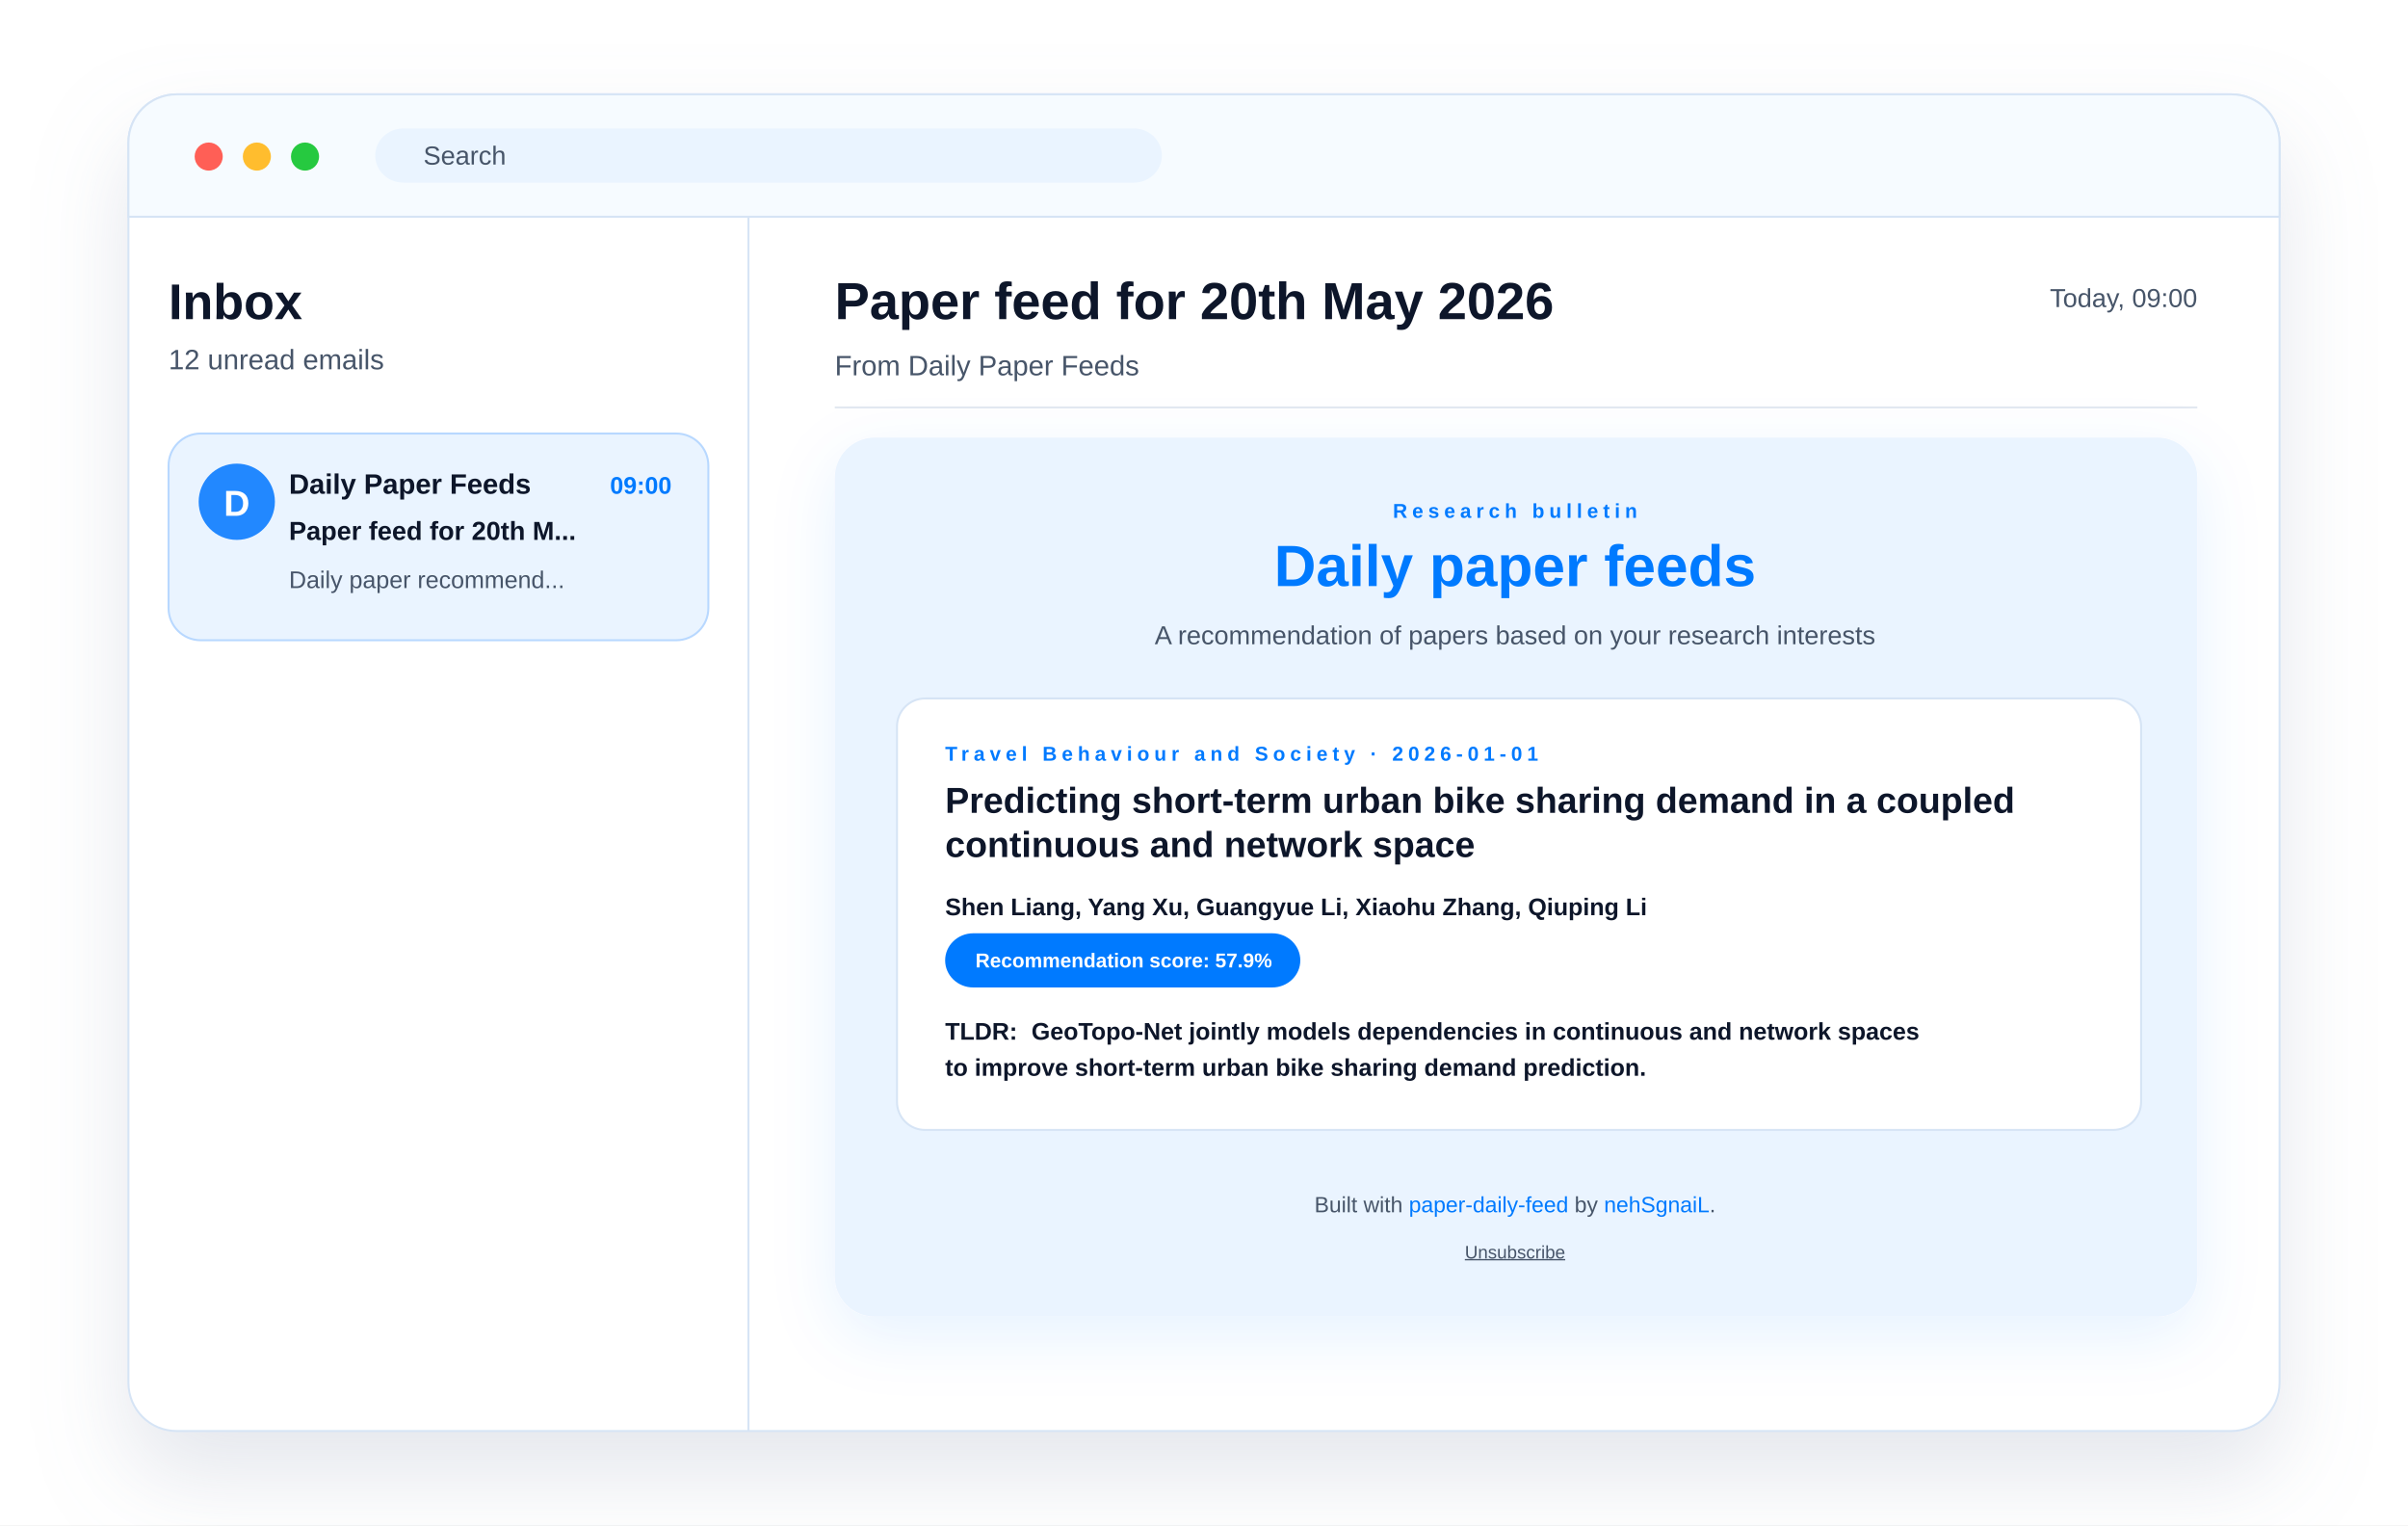
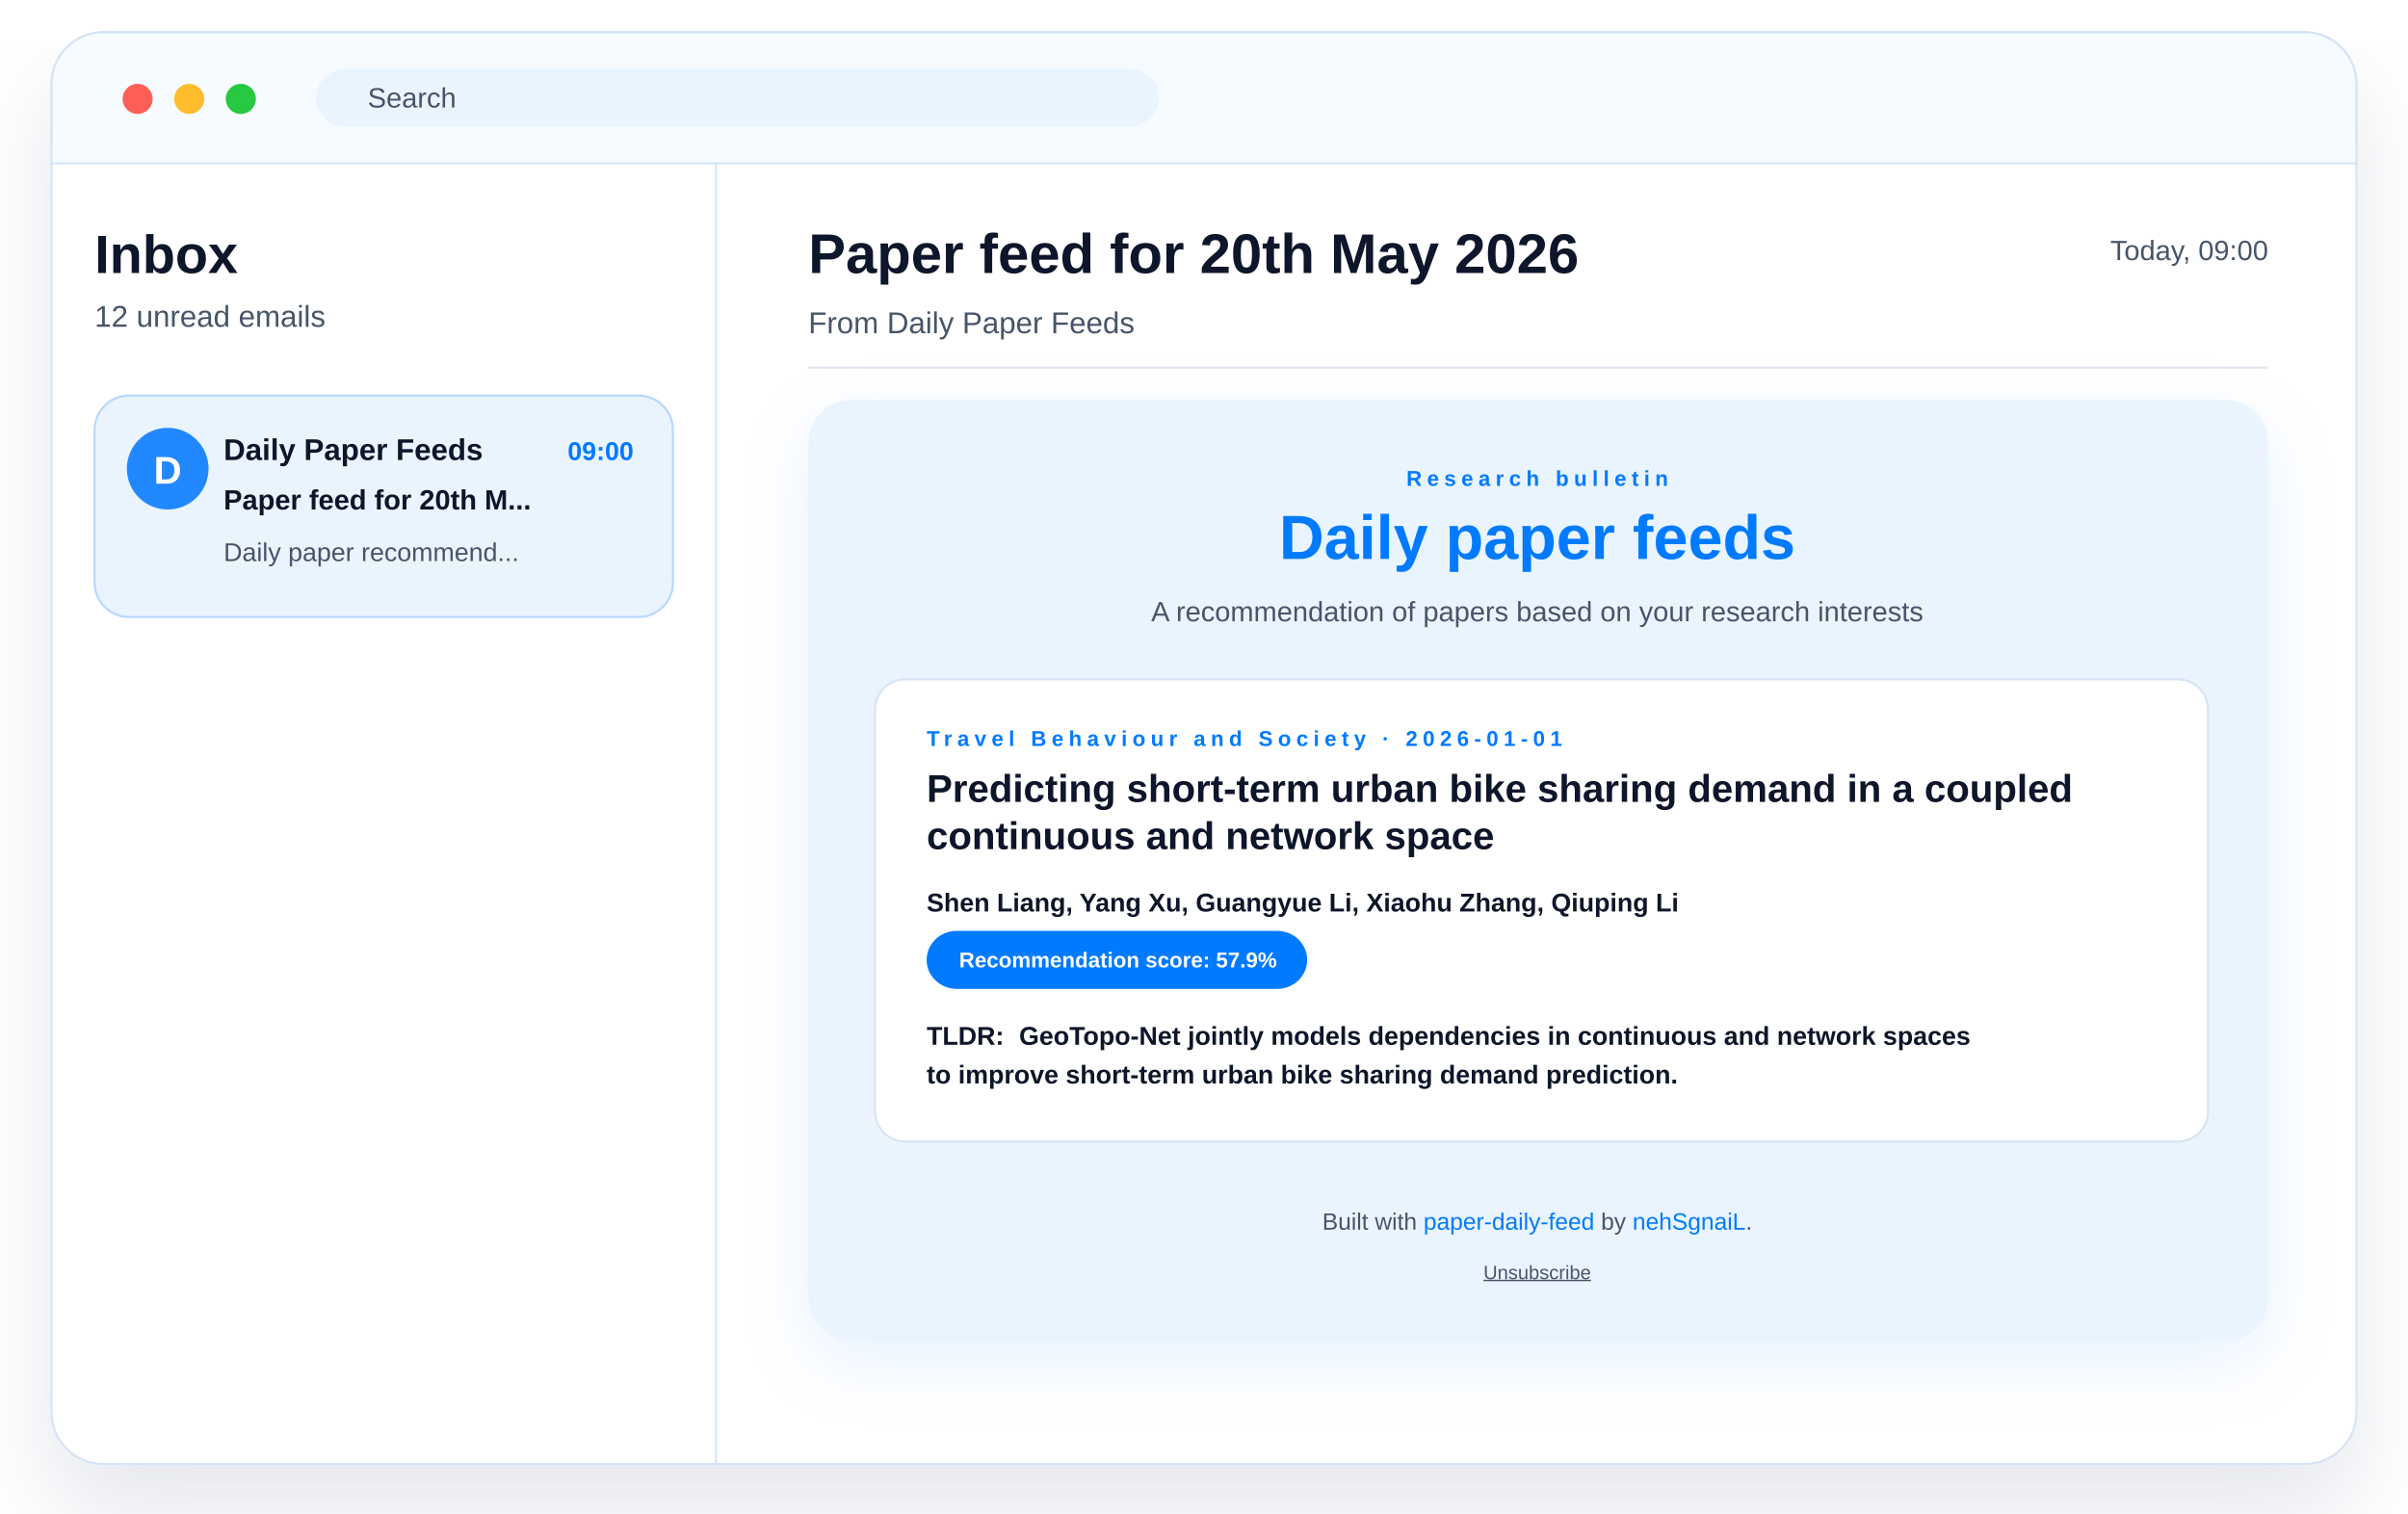
- <svg xmlns="http://www.w3.org/2000/svg" width="1200" height="760" viewBox="0 0 1200 760" style="max-width:100%;height:auto;" role="img" aria-labelledby="title desc">
+ <svg xmlns="http://www.w3.org/2000/svg" width="1120" height="704" viewBox="40 32 1120 704" style="max-width:100%;height:auto;" role="img" aria-labelledby="title desc">
  <defs>
    <filter id="window-shadow" x="-8%" y="-8%" width="116%" height="116%" color-interpolation-filters="sRGB">
      <feDropShadow dx="0" dy="22" stdDeviation="22" flood-color="#94a3b8" flood-opacity="0.25" />
    </filter>
    <filter id="card-shadow" x="-8%" y="-12%" width="116%" height="124%" color-interpolation-filters="sRGB">
      <feDropShadow dx="0" dy="10" stdDeviation="16" flood-color="#007aff" flood-opacity="0.10" />
    </filter>
    <style>
      .ui { font-family: -apple-system, BlinkMacSystemFont, "SF Pro Text", "Helvetica Neue", Arial, sans-serif; }
      .small-caps { font-size: 10px; font-weight: 700; letter-spacing: 2.4px; text-transform: uppercase; }
    </style>
  </defs>
  <rect width="1200" height="760" fill="#ffffff" />
  <g class="ui" filter="url(#window-shadow)">
    <rect x="64" y="47" width="1072" height="666" rx="24" fill="#ffffff" stroke="#d6e4f5" />
    <path d="M88 47h1024a24 24 0 0 1 24 24v37H64V71a24 24 0 0 1 24-24Z" fill="#f6fbff" stroke="#d6e4f5" />
    <circle cx="104" cy="78" r="7" fill="#ff5f56" />
    <circle cx="128" cy="78" r="7" fill="#ffbd2e" />
    <circle cx="152" cy="78" r="7" fill="#27c93f" />
    <rect x="187" y="64" width="392" height="27" rx="14" fill="#eaf4ff" />
    <text x="211" y="82" fill="#475569" font-size="13">Search</text>
    <line x1="373" y1="108" x2="373" y2="713" stroke="#d6e4f5" />
    <text x="84" y="159" fill="#0f172a" font-size="25" font-weight="800">Inbox</text>
    <text x="84" y="184" fill="#475569" font-size="14">12 unread emails</text>
    <rect x="84" y="216" width="269" height="103" rx="16" fill="#eaf4ff" stroke="#b8d8ff" />
    <circle cx="118" cy="250" r="19" fill="#2388ff" />
    <text x="118" y="257" text-anchor="middle" fill="#ffffff" font-size="18" font-weight="800">D</text>
    <text x="144" y="246" fill="#0f172a" font-size="14" font-weight="800">Daily Paper Feeds</text>
    <text x="304" y="246" fill="#007aff" font-size="12" font-weight="700">09:00</text>
    <text x="144" y="269" fill="#0f172a" font-size="13" font-weight="700">Paper feed for 20th M...</text>
    <text x="144" y="293" fill="#475569" font-size="12">Daily paper recommend...</text>
    <text x="416" y="159" fill="#0f172a" font-size="26" font-weight="800">Paper feed for 20th May 2026</text>
    <text x="1095" y="153" text-anchor="end" fill="#475569" font-size="13">Today, 09:00</text>
    <text x="416" y="187" fill="#475569" font-size="14">From Daily Paper Feeds</text>
    <line x1="416" y1="203" x2="1095" y2="203" stroke="#e2e8f0" />
    <g filter="url(#card-shadow)">
      <rect x="416" y="218" width="679" height="438" rx="20" fill="#eaf4ff" />
      <text x="755" y="258" text-anchor="middle" fill="#007aff" class="small-caps">Research bulletin</text>
      <text x="755" y="292" text-anchor="middle" fill="#007aff" font-size="29" font-weight="800">Daily paper feeds</text>
      <text x="755" y="321" text-anchor="middle" fill="#475569" font-size="13">A recommendation of papers based on your research interests</text>
      <rect x="447" y="348" width="620" height="215" rx="14" fill="#ffffff" stroke="#d6e4f5" />
      <text x="471" y="379" fill="#007aff" class="small-caps">Travel Behaviour and Society · 2026-01-01</text>
      <text x="471" y="405" fill="#0f172a" font-size="18" font-weight="800">Predicting short-term urban bike sharing demand in a coupled</text>
      <text x="471" y="427" fill="#0f172a" font-size="18" font-weight="800">continuous and network space</text>
      <text x="471" y="456" fill="#0f172a" font-size="12" font-weight="600">Shen Liang, Yang Xu, Guangyue Li, Xiaohu Zhang, Qiuping Li</text>
      <rect x="471" y="465" width="177" height="27" rx="14" fill="#007aff" />
      <text x="560" y="482" text-anchor="middle" fill="#ffffff" font-size="10" font-weight="800">Recommendation score: 57.9%</text>
      <text x="471" y="518" fill="#0f172a" font-size="12" font-weight="800">TLDR:</text>
      <text x="514" y="518" fill="#0f172a" font-size="12" font-weight="600">GeoTopo-Net jointly models dependencies in continuous and network spaces</text>
      <text x="471" y="536" fill="#0f172a" font-size="12" font-weight="600">to improve short-term urban bike sharing demand prediction.</text>
      <text x="755" y="604" text-anchor="middle" fill="#475569" font-size="11">Built with <tspan fill="#007aff">paper-daily-feed</tspan> by <tspan fill="#007aff">nehSgnaiL</tspan>.</text>
      <text x="755" y="627" text-anchor="middle" fill="#475569" font-size="9" text-decoration="underline">Unsubscribe</text>
    </g>
  </g>
</svg>
